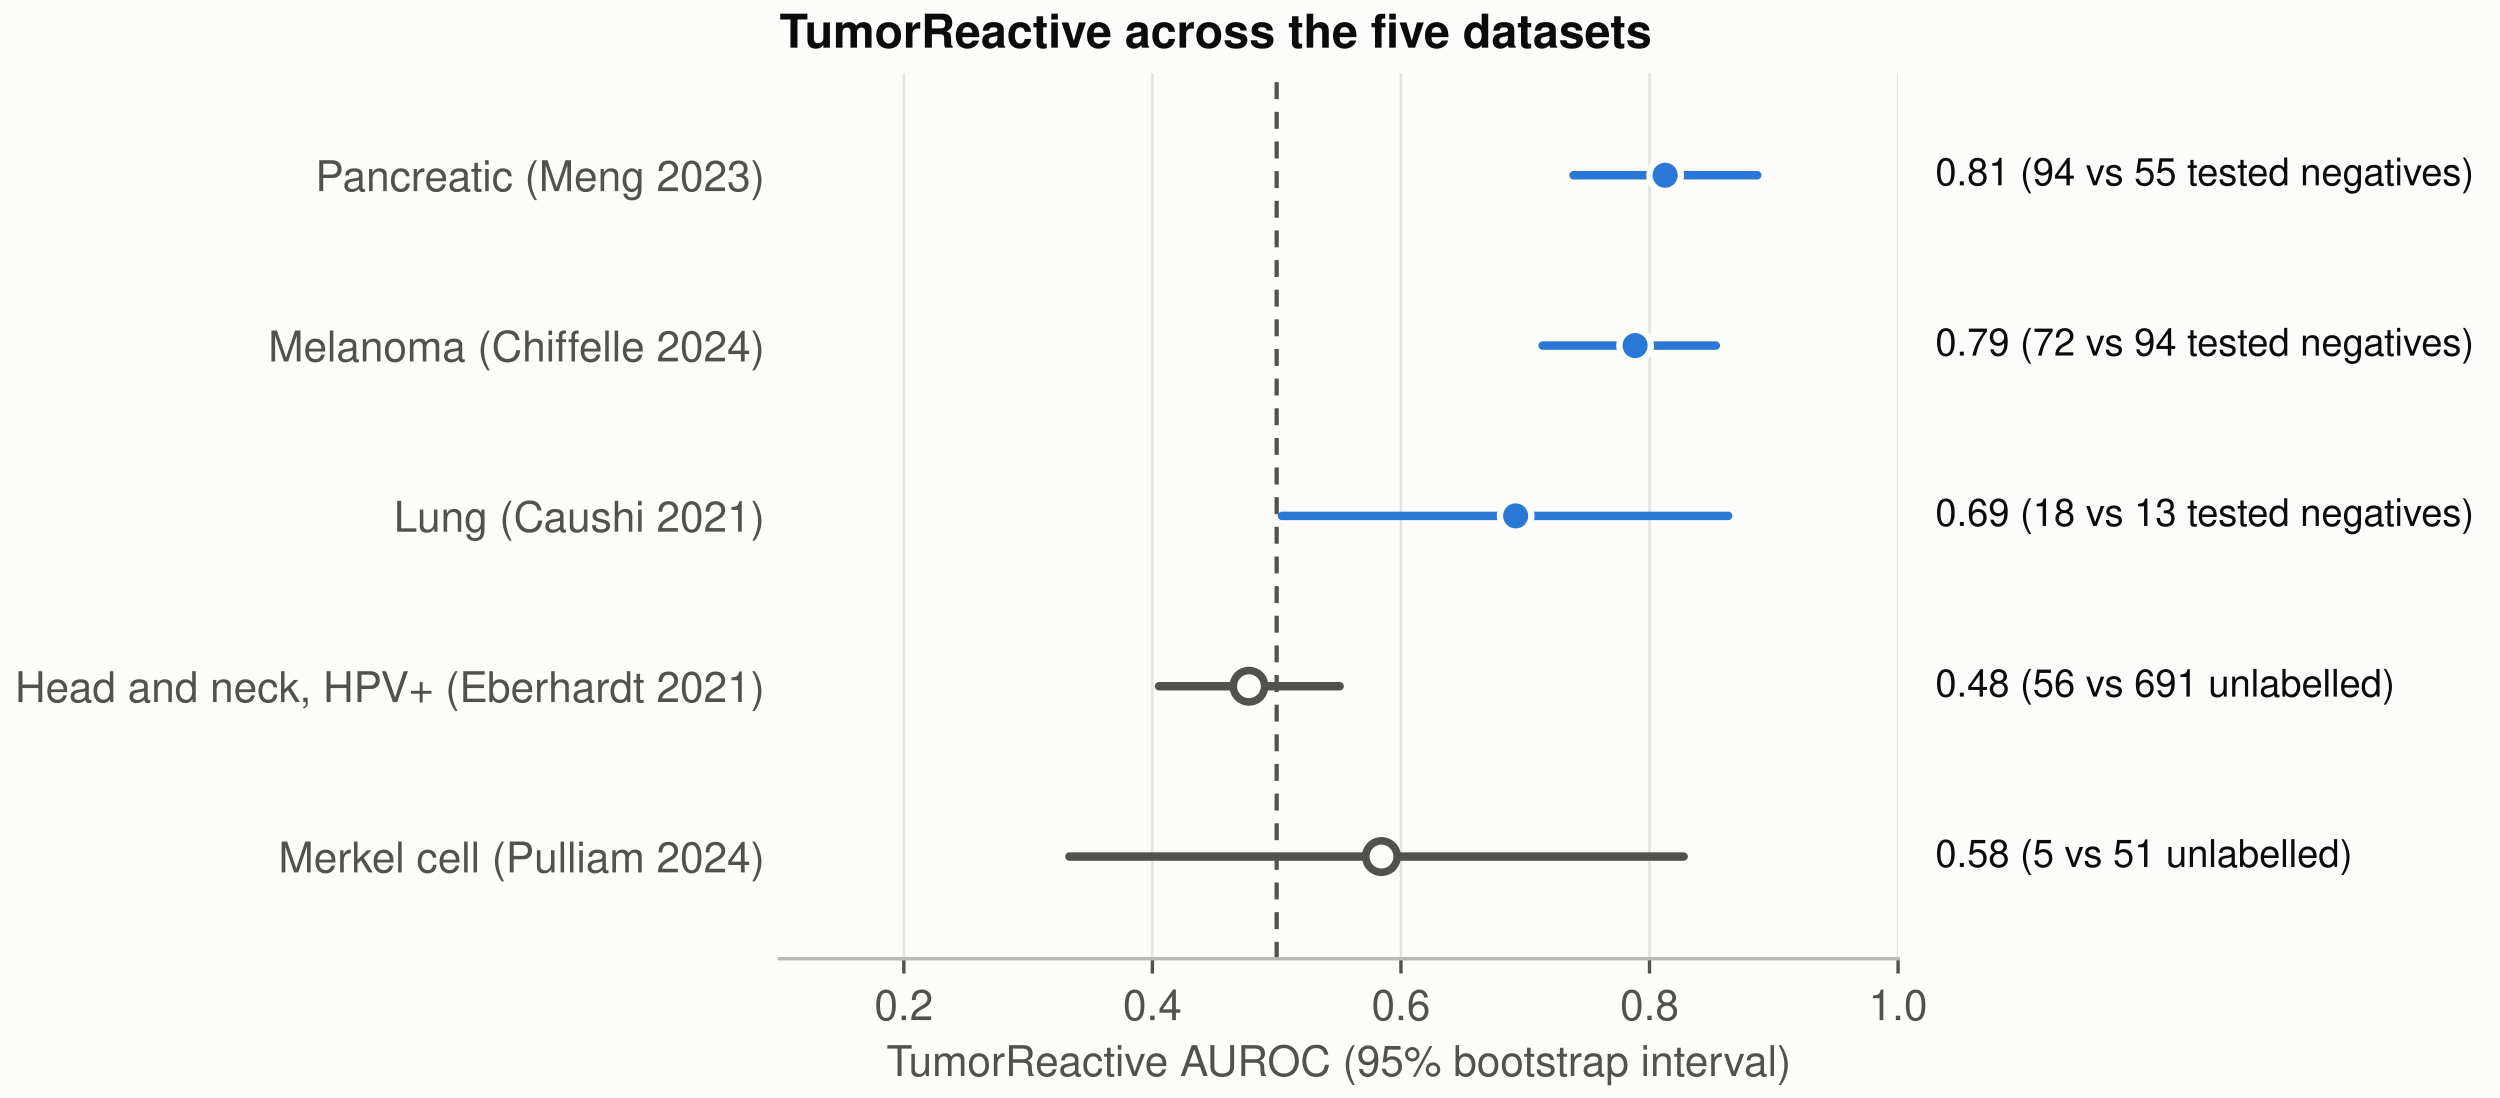
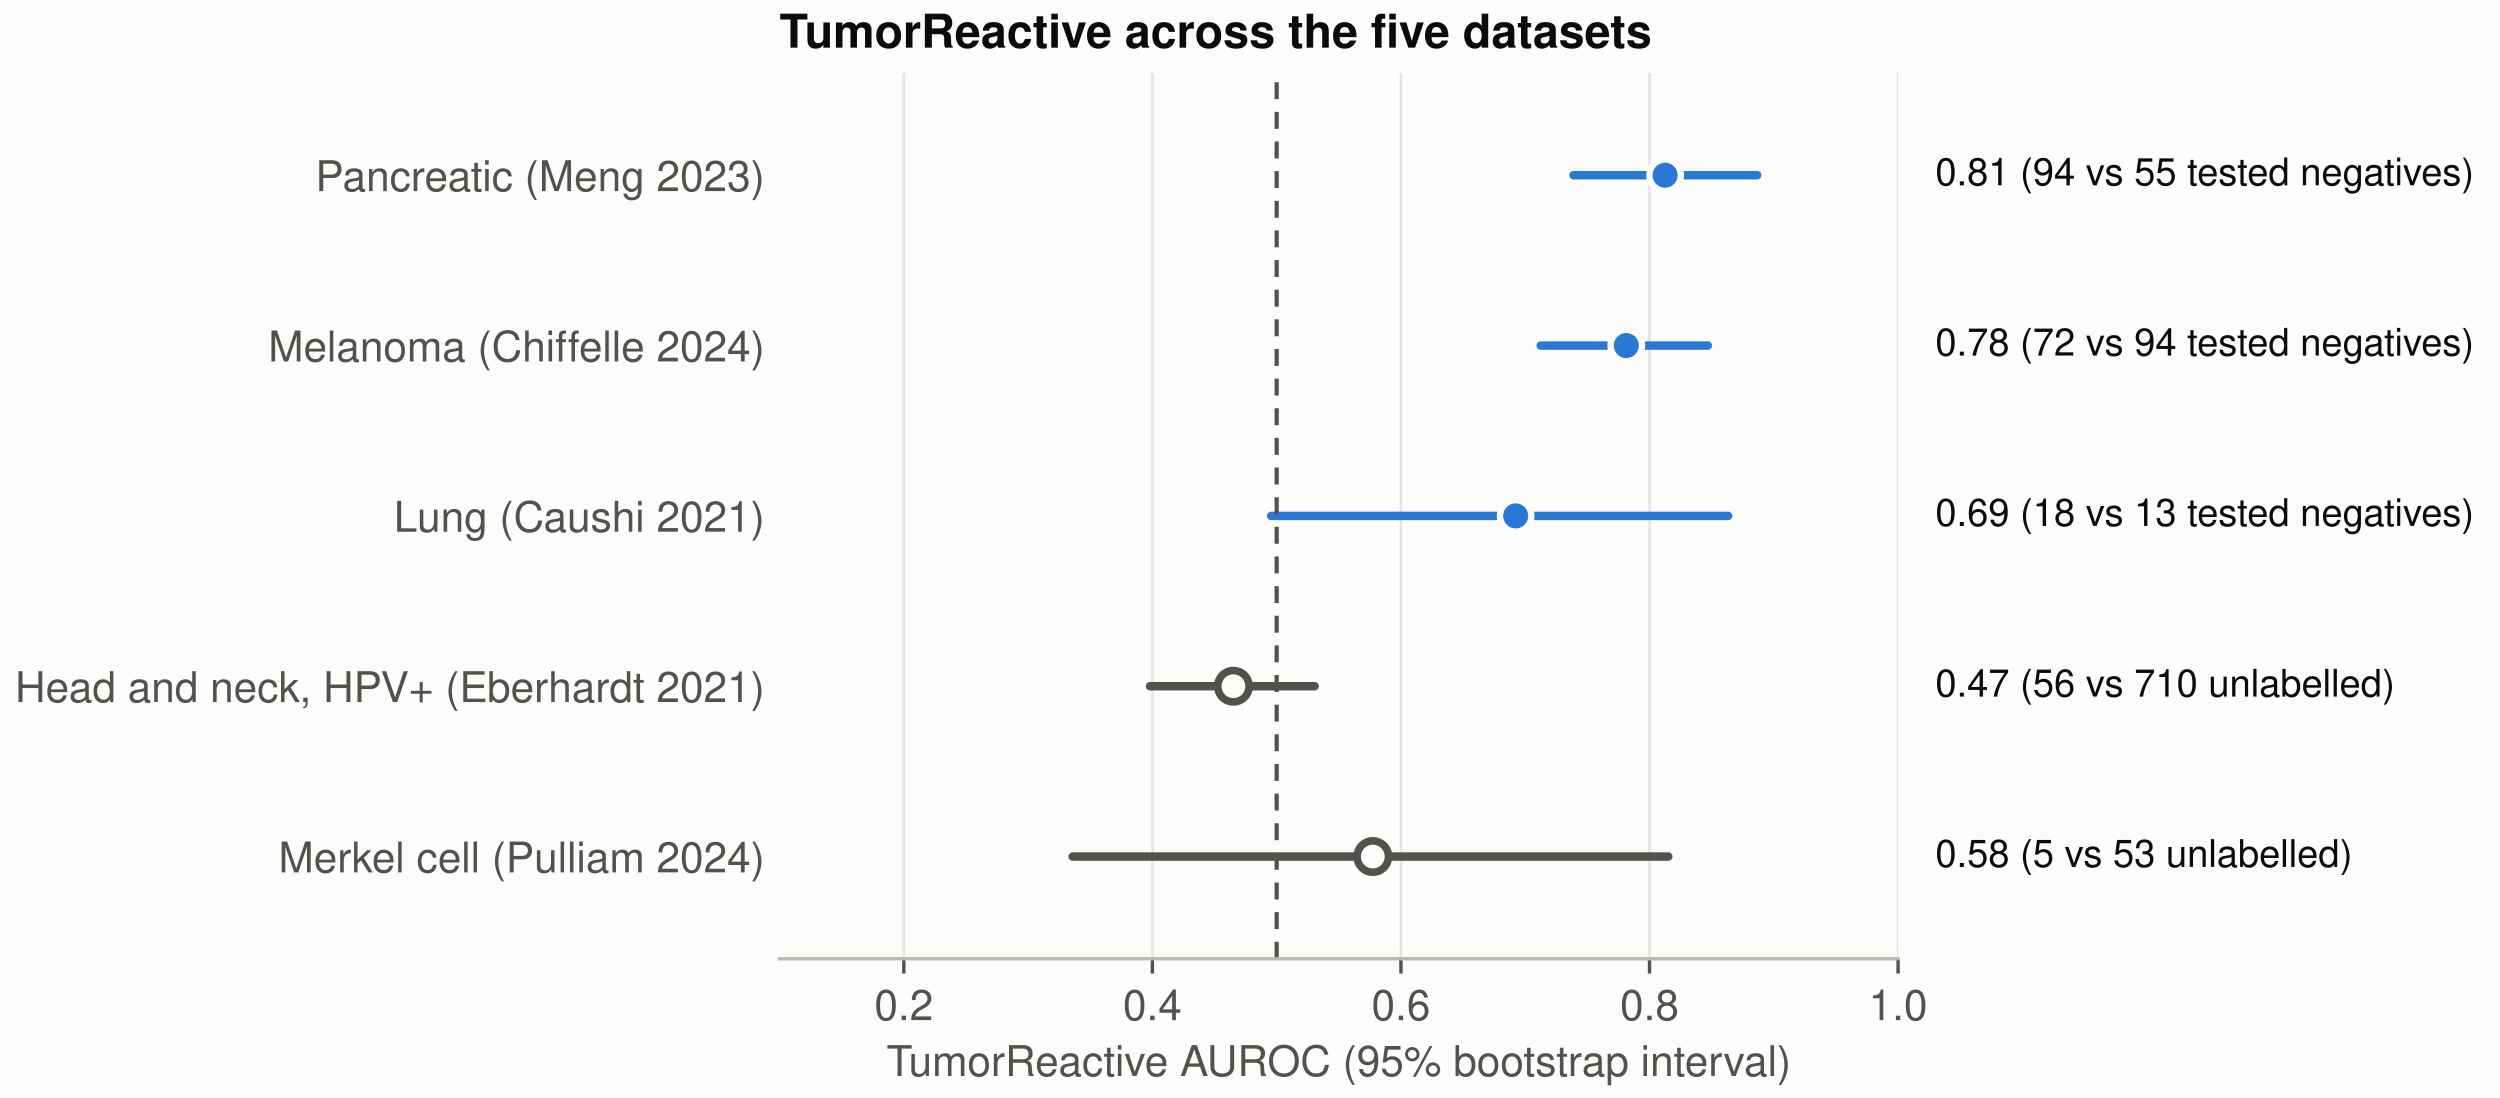
<svg xmlns="http://www.w3.org/2000/svg" xmlns:xlink="http://www.w3.org/1999/xlink" width="590.4pt" height="259.2pt" viewBox="0 0 590.4 259.2" version="1.1">
  <defs>
    <style type="text/css">*{stroke-linejoin: round; stroke-linecap: butt}</style>
  </defs>
  <g id="figure_1">
    <g id="patch_1">
      <path d="M 0 259.2  L 590.4 259.2  L 590.4 0  L 0 0  z " style="fill: #fcfcfb" />
    </g>
    <g id="axes_1">
      <g id="patch_2">
        <path d="M 184.097 226.416  L 448.248 226.416  L 448.248 17.25  L 184.097 17.25  z " style="fill: #fcfcfb" />
      </g>
      <g id="matplotlib.axis_1">
        <g id="xtick_1">
          <g id="line2d_1">
            <path d="M 213.447 226.416  L 213.447 17.25  " clip-path="url(#p6416fb73c2)" style="fill: none; stroke: #e4e3df; stroke-width: 0.6; stroke-linecap: square" />
          </g>
          <g id="line2d_2">
            <defs>
              <path id="mc6937c2ae9" d="M 0 0  L 0 3.5  " style="stroke: #52514e; stroke-width: 0.8" />
            </defs>
            <g>
              <use xlink:href="#mc6937c2ae9" x="213.447" y="226.416" style="fill: #52514e; stroke: #52514e; stroke-width: 0.8" />
            </g>
          </g>
          <g id="text_1">
            <text style="font-size: 10px; font-family: 'Helvetica', 'Arial', 'DejaVu Sans'; text-anchor: middle; fill: #52514e" x="213.447" y="240.916" transform="rotate(-0 213.4472 240.9162)">0.2</text>
          </g>
        </g>
        <g id="xtick_2">
          <g id="line2d_3">
            <path d="M 272.147 226.416  L 272.147 17.25  " clip-path="url(#p6416fb73c2)" style="fill: none; stroke: #e4e3df; stroke-width: 0.6; stroke-linecap: square" />
          </g>
          <g id="line2d_4">
            <g>
              <use xlink:href="#mc6937c2ae9" x="272.147" y="226.416" style="fill: #52514e; stroke: #52514e; stroke-width: 0.8" />
            </g>
          </g>
          <g id="text_2">
            <text style="font-size: 10px; font-family: 'Helvetica', 'Arial', 'DejaVu Sans'; text-anchor: middle; fill: #52514e" x="272.147" y="240.916" transform="rotate(-0 272.1475 240.9162)">0.4</text>
          </g>
        </g>
        <g id="xtick_3">
          <g id="line2d_5">
            <path d="M 330.848 226.416  L 330.848 17.25  " clip-path="url(#p6416fb73c2)" style="fill: none; stroke: #e4e3df; stroke-width: 0.6; stroke-linecap: square" />
          </g>
          <g id="line2d_6">
            <g>
              <use xlink:href="#mc6937c2ae9" x="330.848" y="226.416" style="fill: #52514e; stroke: #52514e; stroke-width: 0.8" />
            </g>
          </g>
          <g id="text_3">
            <text style="font-size: 10px; font-family: 'Helvetica', 'Arial', 'DejaVu Sans'; text-anchor: middle; fill: #52514e" x="330.848" y="240.916" transform="rotate(-0 330.8477 240.9162)">0.6</text>
          </g>
        </g>
        <g id="xtick_4">
          <g id="line2d_7">
            <path d="M 389.548 226.416  L 389.548 17.25  " clip-path="url(#p6416fb73c2)" style="fill: none; stroke: #e4e3df; stroke-width: 0.6; stroke-linecap: square" />
          </g>
          <g id="line2d_8">
            <g>
              <use xlink:href="#mc6937c2ae9" x="389.548" y="226.416" style="fill: #52514e; stroke: #52514e; stroke-width: 0.8" />
            </g>
          </g>
          <g id="text_4">
            <text style="font-size: 10px; font-family: 'Helvetica', 'Arial', 'DejaVu Sans'; text-anchor: middle; fill: #52514e" x="389.548" y="240.916" transform="rotate(-0 389.5479 240.9162)">0.8</text>
          </g>
        </g>
        <g id="xtick_5">
          <g id="line2d_9">
            <path d="M 448.248 226.416  L 448.248 17.25  " clip-path="url(#p6416fb73c2)" style="fill: none; stroke: #e4e3df; stroke-width: 0.6; stroke-linecap: square" />
          </g>
          <g id="line2d_10">
            <g>
              <use xlink:href="#mc6937c2ae9" x="448.248" y="226.416" style="fill: #52514e; stroke: #52514e; stroke-width: 0.8" />
            </g>
          </g>
          <g id="text_5">
            <text style="font-size: 10px; font-family: 'Helvetica', 'Arial', 'DejaVu Sans'; text-anchor: middle; fill: #52514e" x="448.248" y="240.916" transform="rotate(-0 448.2481 240.9162)">1.0</text>
          </g>
        </g>
        <g id="text_6">
          <text style="font-size: 10px; font-family: 'Helvetica', 'Arial', 'DejaVu Sans'; text-anchor: middle; fill: #52514e" x="316.173" y="254.115" transform="rotate(-0 316.1726 254.1154)">TumorReactive AUROC (95% bootstrap interval)</text>
        </g>
      </g>
      <g id="matplotlib.axis_2">
        <g id="ytick_1">
          <g id="line2d_11" />
          <g id="text_7">
            <text style="font-size: 10px; font-family: 'Helvetica', 'Arial', 'DejaVu Sans'; text-anchor: end; fill: #52514e" x="180.597" y="206.032" transform="rotate(-0 180.5971 206.0316)">Merkel cell (Pulliam 2024)</text>
          </g>
        </g>
        <g id="ytick_2">
          <g id="line2d_12" />
          <g id="text_8">
            <text style="font-size: 10px; font-family: 'Helvetica', 'Arial', 'DejaVu Sans'; text-anchor: end; fill: #52514e" x="180.597" y="165.807" transform="rotate(-0 180.5971 165.8074)">Head and neck, HPV+ (Eberhardt 2021)</text>
          </g>
        </g>
        <g id="ytick_3">
          <g id="line2d_13" />
          <g id="text_9">
            <text style="font-size: 10px; font-family: 'Helvetica', 'Arial', 'DejaVu Sans'; text-anchor: end; fill: #52514e" x="180.597" y="125.583" transform="rotate(-0 180.5971 125.5832)">Lung (Caushi 2021)</text>
          </g>
        </g>
        <g id="ytick_4">
          <g id="line2d_14" />
          <g id="text_10">
            <text style="font-size: 10px; font-family: 'Helvetica', 'Arial', 'DejaVu Sans'; text-anchor: end; fill: #52514e" x="180.597" y="85.359" transform="rotate(-0 180.5971 85.35899)">Melanoma (Chiffelle 2024)</text>
          </g>
        </g>
        <g id="ytick_5">
          <g id="line2d_15" />
          <g id="text_11">
            <text style="font-size: 10px; font-family: 'Helvetica', 'Arial', 'DejaVu Sans'; text-anchor: end; fill: #52514e" x="180.597" y="45.135" transform="rotate(-0 180.5971 45.13477)">Pancreatic (Meng 2023)</text>
          </g>
        </g>
      </g>
      <g id="line2d_16">
-         <path d="M 252.552 202.282  L 397.605 202.282  " clip-path="url(#p6416fb73c2)" style="fill: none; stroke: #52514e; stroke-width: 2; stroke-linecap: round" />
+         <path d="M 253.319 202.282  L 393.978 202.282  " clip-path="url(#p6416fb73c2)" style="fill: none; stroke: #52514e; stroke-width: 2; stroke-linecap: round" />
      </g>
      <g id="line2d_17">
-         <path d="M 273.721 162.057  L 316.364 162.057  " clip-path="url(#p6416fb73c2)" style="fill: none; stroke: #52514e; stroke-width: 2; stroke-linecap: round" />
+         <path d="M 271.6 162.057  L 310.462 162.057  " clip-path="url(#p6416fb73c2)" style="fill: none; stroke: #52514e; stroke-width: 2; stroke-linecap: round" />
      </g>
      <g id="line2d_18">
-         <path d="M 302.752 121.833  L 408.111 121.833  " clip-path="url(#p6416fb73c2)" style="fill: none; stroke: #2a78d6; stroke-width: 2; stroke-linecap: round" />
+         <path d="M 300.212 121.833  L 408.111 121.833  " clip-path="url(#p6416fb73c2)" style="fill: none; stroke: #2a78d6; stroke-width: 2; stroke-linecap: round" />
      </g>
      <g id="line2d_19">
-         <path d="M 364.332 81.609  L 405.193 81.609  " clip-path="url(#p6416fb73c2)" style="fill: none; stroke: #2a78d6; stroke-width: 2; stroke-linecap: round" />
+         <path d="M 363.856 81.609  L 403.323 81.609  " clip-path="url(#p6416fb73c2)" style="fill: none; stroke: #2a78d6; stroke-width: 2; stroke-linecap: round" />
      </g>
      <g id="line2d_20">
        <path d="M 371.607 41.385  L 414.982 41.385  " clip-path="url(#p6416fb73c2)" style="fill: none; stroke: #2a78d6; stroke-width: 2; stroke-linecap: round" />
      </g>
      <g id="line2d_21">
        <path d="M 301.498 226.416  L 301.498 17.25  " clip-path="url(#p6416fb73c2)" style="fill: none; stroke-dasharray: 4,3; stroke-dashoffset: 0; stroke: #52514e" />
      </g>
      <g id="patch_3">
        <path d="M 184.097 226.416  L 448.248 226.416  " style="fill: none; stroke: #b9b8b2; stroke-width: 0.8; stroke-linejoin: miter; stroke-linecap: square" />
      </g>
      <g id="PathCollection_1">
        <defs>
          <path id="ma458cd7309" d="M 0 3.708  C 0.983 3.708 1.927 3.317 2.622 2.622  C 3.317 1.927 3.708 0.983 3.708 0  C 3.708 -0.983 3.317 -1.927 2.622 -2.622  C 1.927 -3.317 0.983 -3.708 0 -3.708  C -0.983 -3.708 -1.927 -3.317 -2.622 -2.622  C -3.317 -1.927 -3.708 -0.983 -3.708 0  C -3.708 0.983 -3.317 1.927 -2.622 2.622  C -1.927 3.317 -0.983 3.708 0 3.708  z " style="stroke: #52514e; stroke-width: 1.8" />
        </defs>
        <g clip-path="url(#p6416fb73c2)">
-           <use xlink:href="#ma458cd7309" x="326.244" y="202.282" style="fill: #fcfcfb; stroke: #52514e; stroke-width: 1.8" />
+           <use xlink:href="#ma458cd7309" x="324.202" y="202.282" style="fill: #fcfcfb; stroke: #52514e; stroke-width: 1.8" />
        </g>
      </g>
      <g id="text_12">
-         <text style="font-size: 9px; font-family: 'Helvetica', 'Arial', 'DejaVu Sans'; text-anchor: start; fill: #0b0b0b" x="457.053" y="204.738" transform="rotate(-0 457.0532 204.7384)">0.58  (5 vs 51 unlabelled)</text>
+         <text style="font-size: 9px; font-family: 'Helvetica', 'Arial', 'DejaVu Sans'; text-anchor: start; fill: #0b0b0b" x="457.053" y="204.738" transform="rotate(-0 457.0532 204.7384)">0.58  (5 vs 53 unlabelled)</text>
      </g>
      <g id="PathCollection_2">
        <g clip-path="url(#p6416fb73c2)">
-           <use xlink:href="#ma458cd7309" x="294.952" y="162.057" style="fill: #fcfcfb; stroke: #52514e; stroke-width: 1.8" />
+           <use xlink:href="#ma458cd7309" x="291.281" y="162.057" style="fill: #fcfcfb; stroke: #52514e; stroke-width: 1.8" />
        </g>
      </g>
      <g id="text_13">
-         <text style="font-size: 9px; font-family: 'Helvetica', 'Arial', 'DejaVu Sans'; text-anchor: start; fill: #0b0b0b" x="457.053" y="164.514" transform="rotate(-0 457.0532 164.5141)">0.48  (56 vs 691 unlabelled)</text>
+         <text style="font-size: 9px; font-family: 'Helvetica', 'Arial', 'DejaVu Sans'; text-anchor: start; fill: #0b0b0b" x="457.053" y="164.514" transform="rotate(-0 457.0532 164.5141)">0.47  (56 vs 710 unlabelled)</text>
      </g>
      <g id="PathCollection_3">
        <defs>
          <path id="m8643592c82" d="M 0 3.708  C 0.983 3.708 1.927 3.317 2.622 2.622  C 3.317 1.927 3.708 0.983 3.708 0  C 3.708 -0.983 3.317 -1.927 2.622 -2.622  C 1.927 -3.317 0.983 -3.708 0 -3.708  C -0.983 -3.708 -1.927 -3.317 -2.622 -2.622  C -3.317 -1.927 -3.708 -0.983 -3.708 0  C -3.708 0.983 -3.317 1.927 -2.622 2.622  C -1.927 3.317 -0.983 3.708 0 3.708  z " style="stroke: #fcfcfb; stroke-width: 1.5" />
        </defs>
        <g clip-path="url(#p6416fb73c2)">
          <use xlink:href="#m8643592c82" x="357.94" y="121.833" style="fill: #2a78d6; stroke: #fcfcfb; stroke-width: 1.5" />
        </g>
      </g>
      <g id="text_14">
        <text style="font-size: 9px; font-family: 'Helvetica', 'Arial', 'DejaVu Sans'; text-anchor: start; fill: #0b0b0b" x="457.053" y="124.213" transform="rotate(-0 457.0532 124.2126)">0.69  (18 vs 13 tested negatives)</text>
      </g>
      <g id="PathCollection_4">
        <g clip-path="url(#p6416fb73c2)">
-           <use xlink:href="#m8643592c82" x="386.148" y="81.609" style="fill: #2a78d6; stroke: #fcfcfb; stroke-width: 1.5" />
+           <use xlink:href="#m8643592c82" x="384.066" y="81.609" style="fill: #2a78d6; stroke: #fcfcfb; stroke-width: 1.5" />
        </g>
      </g>
      <g id="text_15">
-         <text style="font-size: 9px; font-family: 'Helvetica', 'Arial', 'DejaVu Sans'; text-anchor: start; fill: #0b0b0b" x="457.053" y="83.988" transform="rotate(-0 457.0532 83.98836)">0.79  (72 vs 94 tested negatives)</text>
+         <text style="font-size: 9px; font-family: 'Helvetica', 'Arial', 'DejaVu Sans'; text-anchor: start; fill: #0b0b0b" x="457.053" y="83.988" transform="rotate(-0 457.0532 83.98836)">0.78  (72 vs 94 tested negatives)</text>
      </g>
      <g id="PathCollection_5">
        <g clip-path="url(#p6416fb73c2)">
          <use xlink:href="#m8643592c82" x="393.238" y="41.385" style="fill: #2a78d6; stroke: #fcfcfb; stroke-width: 1.5" />
        </g>
      </g>
      <g id="text_16">
        <text style="font-size: 9px; font-family: 'Helvetica', 'Arial', 'DejaVu Sans'; text-anchor: start; fill: #0b0b0b" x="457.053" y="43.764" transform="rotate(-0 457.0532 43.76414)">0.81  (94 vs 55 tested negatives)</text>
      </g>
      <g id="text_17">
        <text style="font-weight: 700; font-size: 11px; font-family: 'Helvetica', 'Arial', 'DejaVu Sans'; text-anchor: start; fill: #0b0b0b" x="184.097" y="11.25" transform="rotate(-0 184.0971 11.25024)">TumorReactive across the five datasets</text>
      </g>
    </g>
  </g>
  <defs>
    <clipPath id="p6416fb73c2">
      <rect x="184.097" y="17.25" width="264.151" height="209.166" />
    </clipPath>
  </defs>
</svg>
